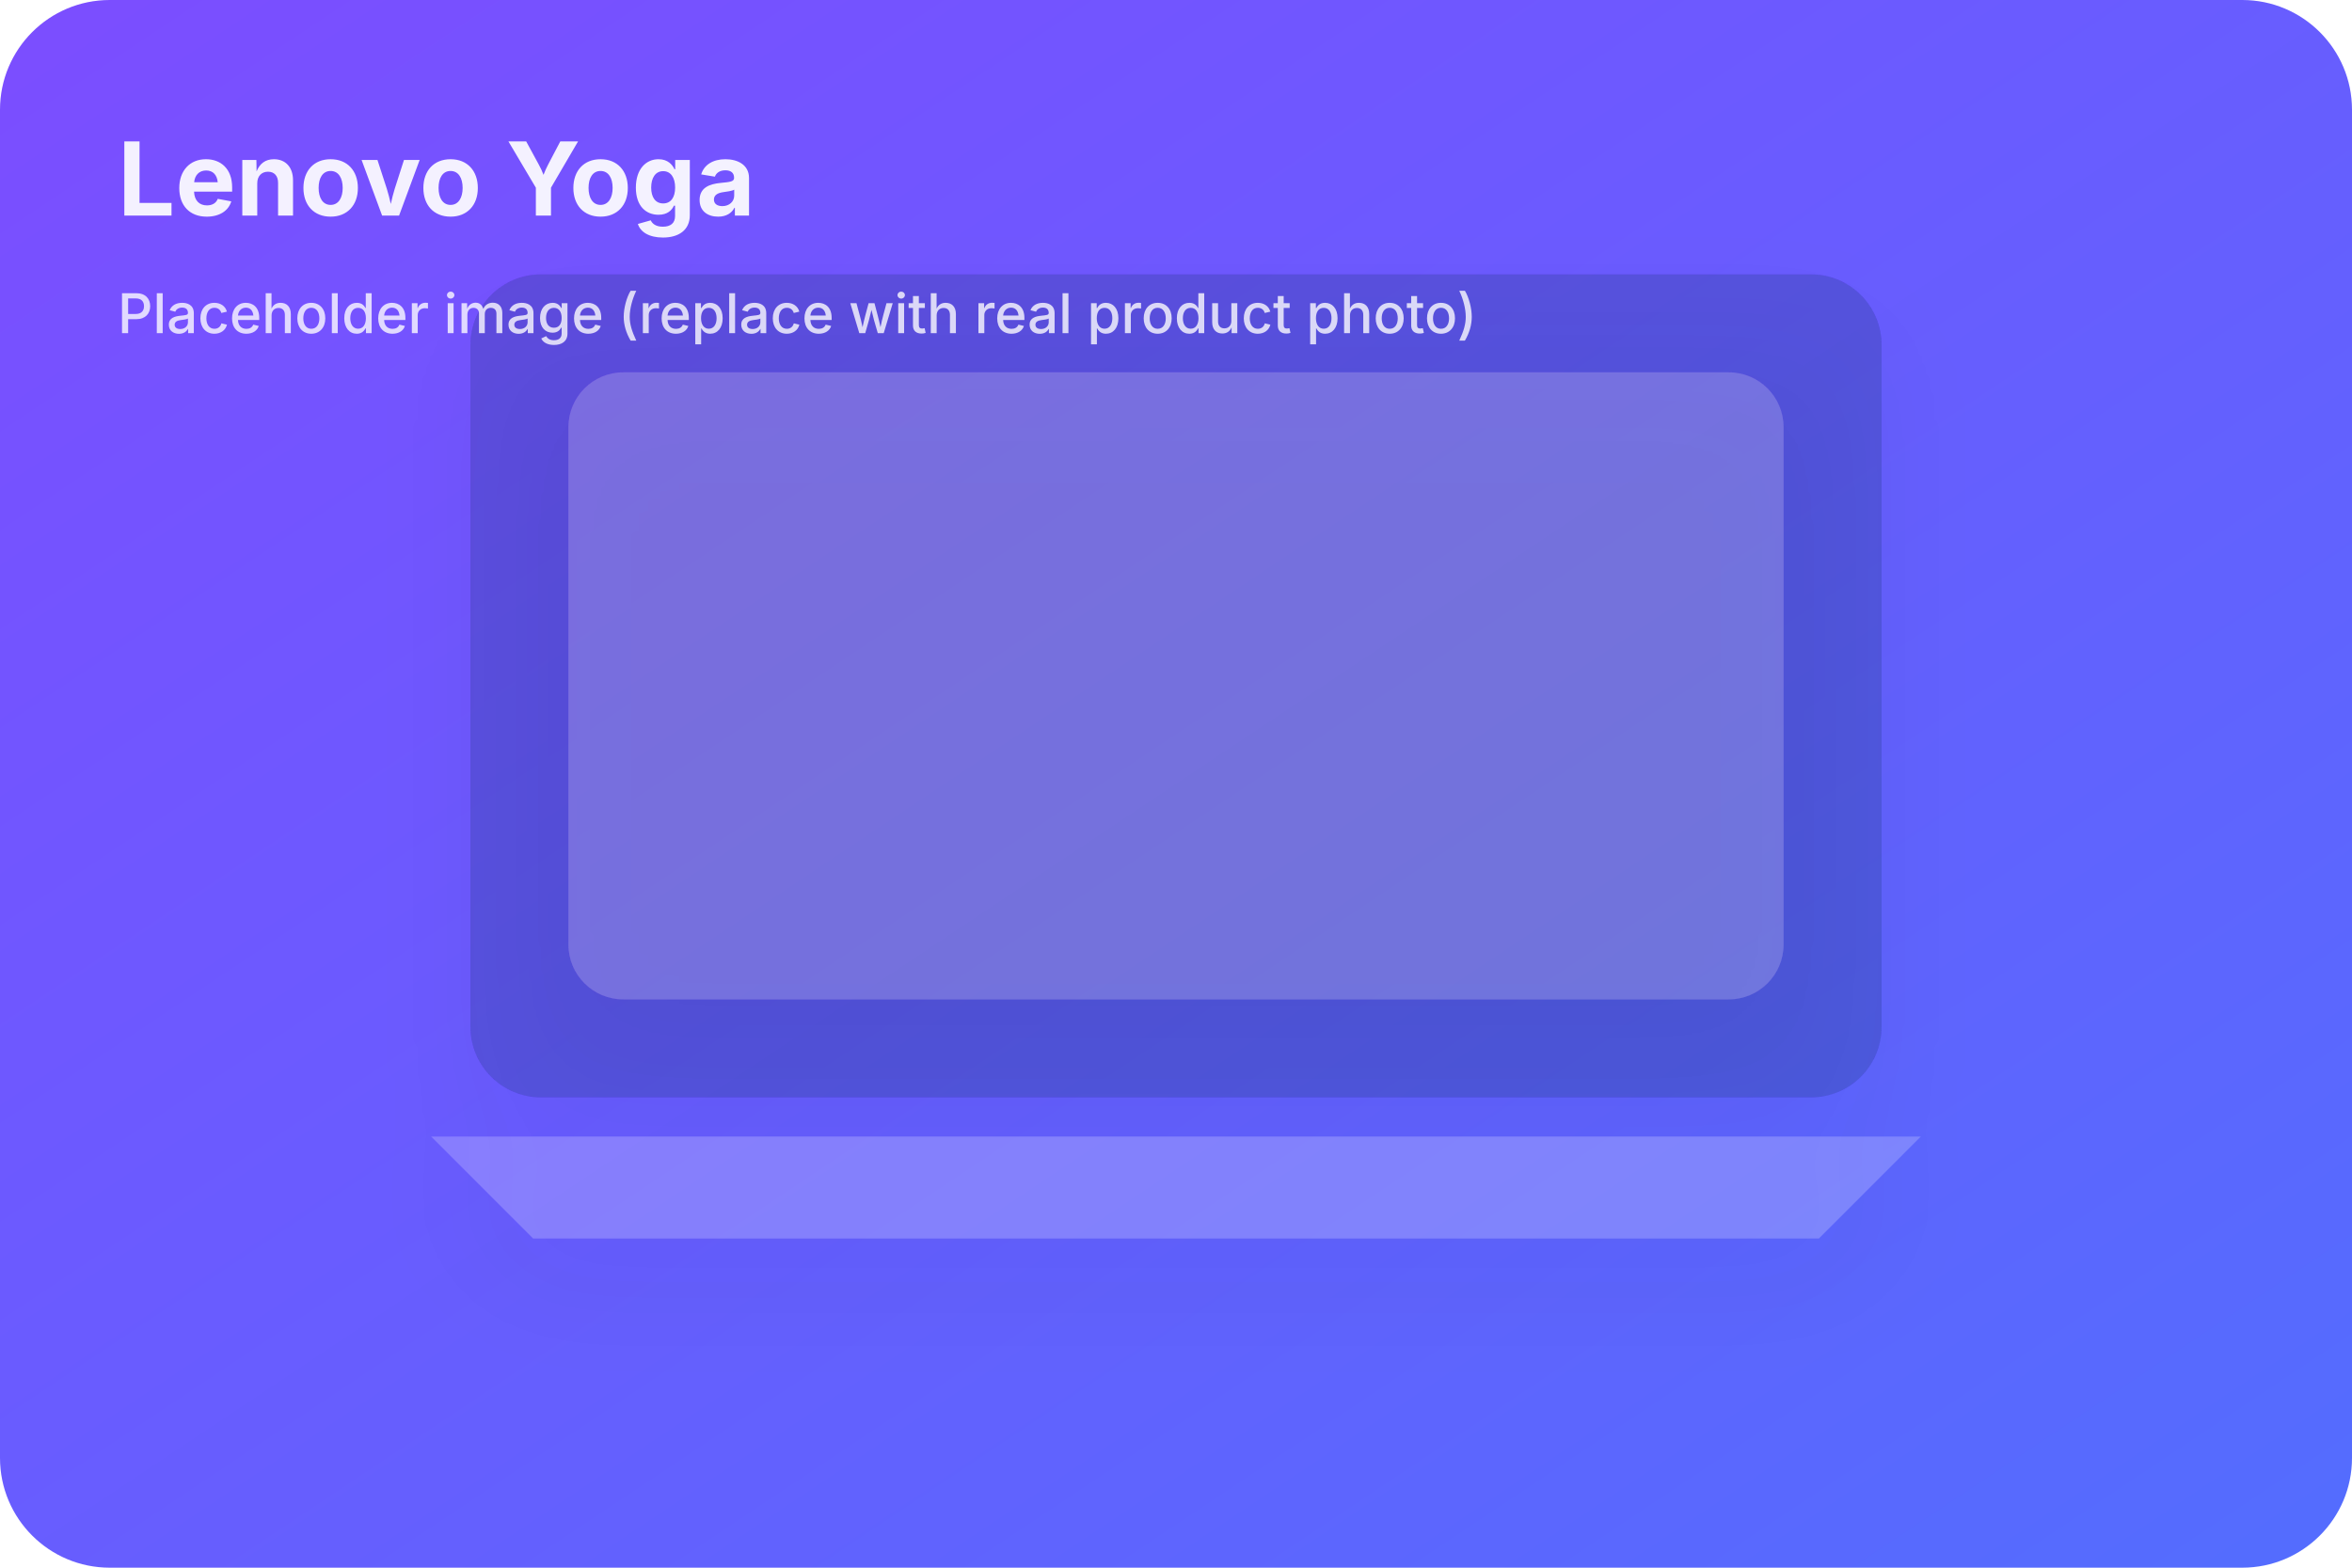
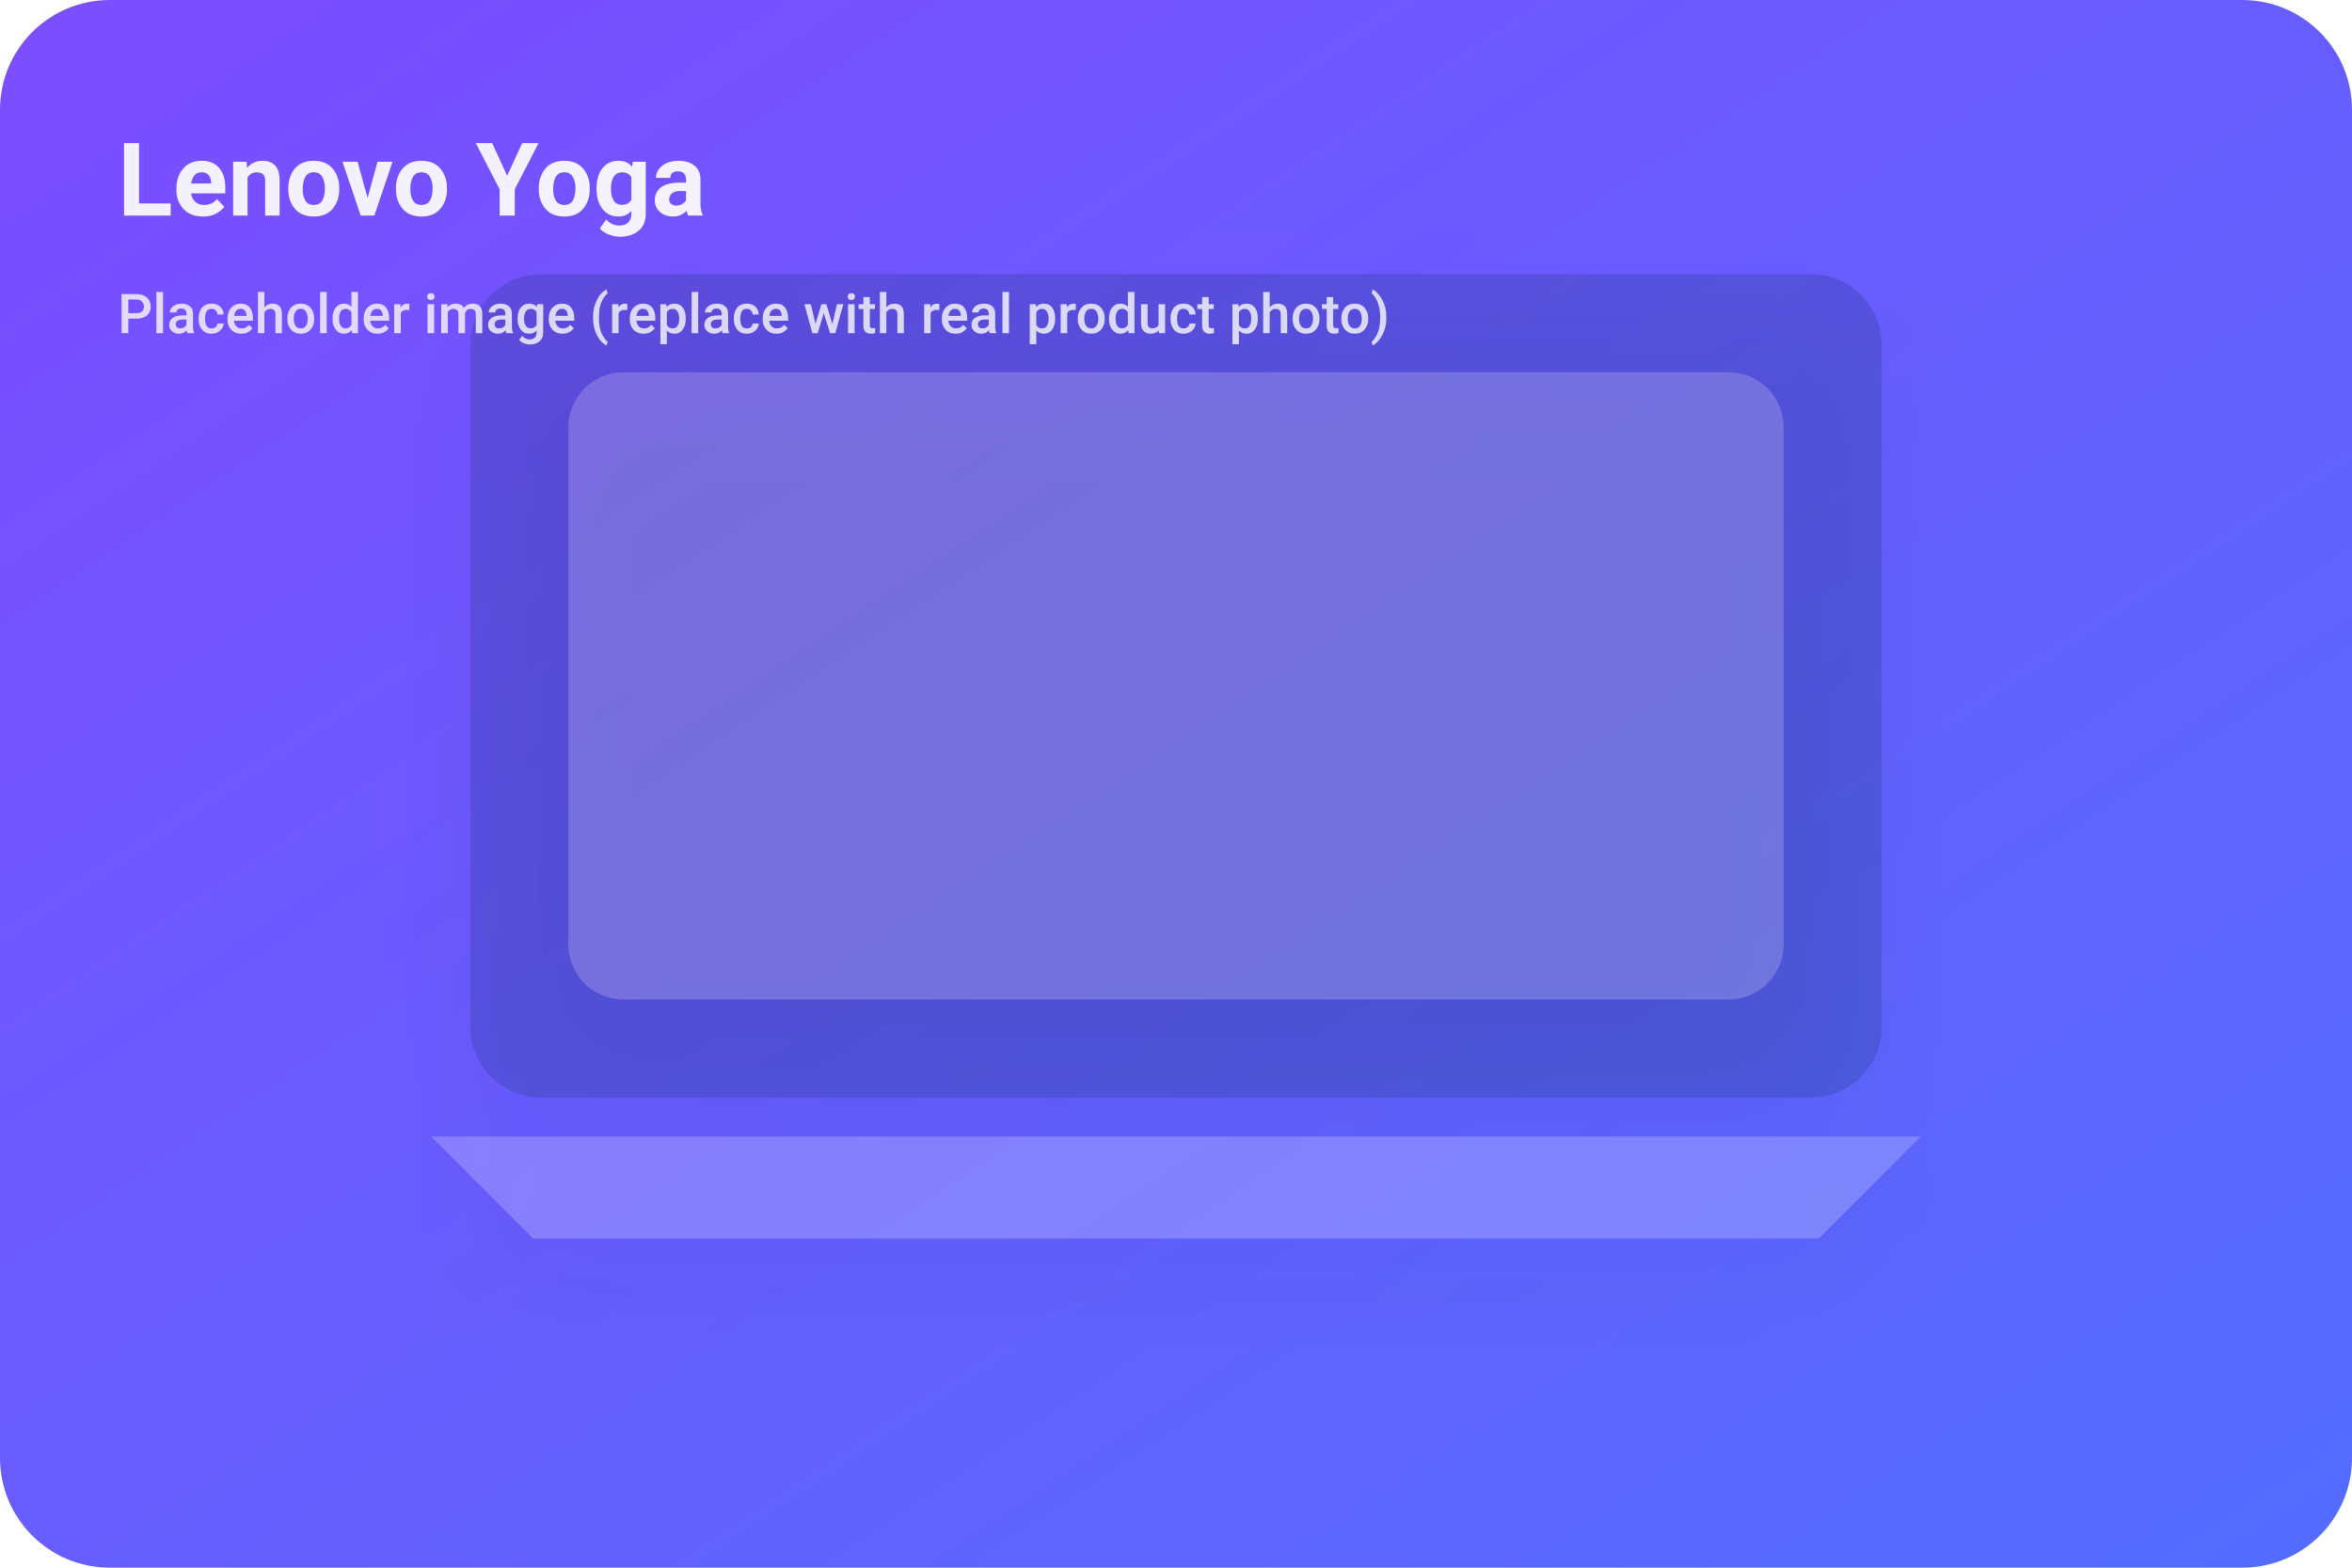
<svg xmlns="http://www.w3.org/2000/svg" width="600" height="400" viewBox="0 0 600 400">
  <defs>
    <linearGradient id="g" x1="0" x2="1" y1="0" y2="1">
      <stop offset="0" stop-color="#7c4dff" />
      <stop offset="1" stop-color="#536dfe" />
    </linearGradient>
    <filter id="s" x="-20%" y="-20%" width="140%" height="140%">
      <feDropShadow dx="0" dy="12" stdDeviation="14" flood-color="#0b1b5a" flood-opacity=".22" />
    </filter>
  </defs>
  <rect x="0" y="0" width="600" height="400" rx="28" fill="url(#g)" />
  <g filter="url(#s)">
    <rect x="120" y="70" width="360" height="210" rx="18" fill="#0f1f4f" opacity=".18" />
    <rect x="145" y="95" width="310" height="160" rx="14" fill="rgba(255,255,255,.18)" />
    <path d="M110 290 h380 l-26 26 h-328 z" fill="rgba(255,255,255,.20)" />
  </g>
-   <text x="30" y="55" font-family="Inter, system-ui, -apple-system, Segoe UI, Roboto" font-size="26" font-weight="700" fill="rgba(255,255,255,.92)">Lenovo Yoga</text>
-   <text x="30" y="85" font-family="Inter, system-ui, -apple-system, Segoe UI, Roboto" font-size="14" font-weight="500" fill="rgba(255,255,255,.78)">Placeholder image (replace with real product photo)</text>
+   <text x="30" y="55" font-family="Poppins, system-ui, -apple-system, Segoe UI, Roboto" font-size="26" font-weight="700" fill="rgba(255,255,255,.92)">Lenovo Yoga</text>
+   <text x="30" y="85" font-family="Poppins, system-ui, -apple-system, Segoe UI, Roboto" font-size="14" font-weight="500" fill="rgba(255,255,255,.78)">Placeholder image (replace with real product photo)</text>
</svg>
